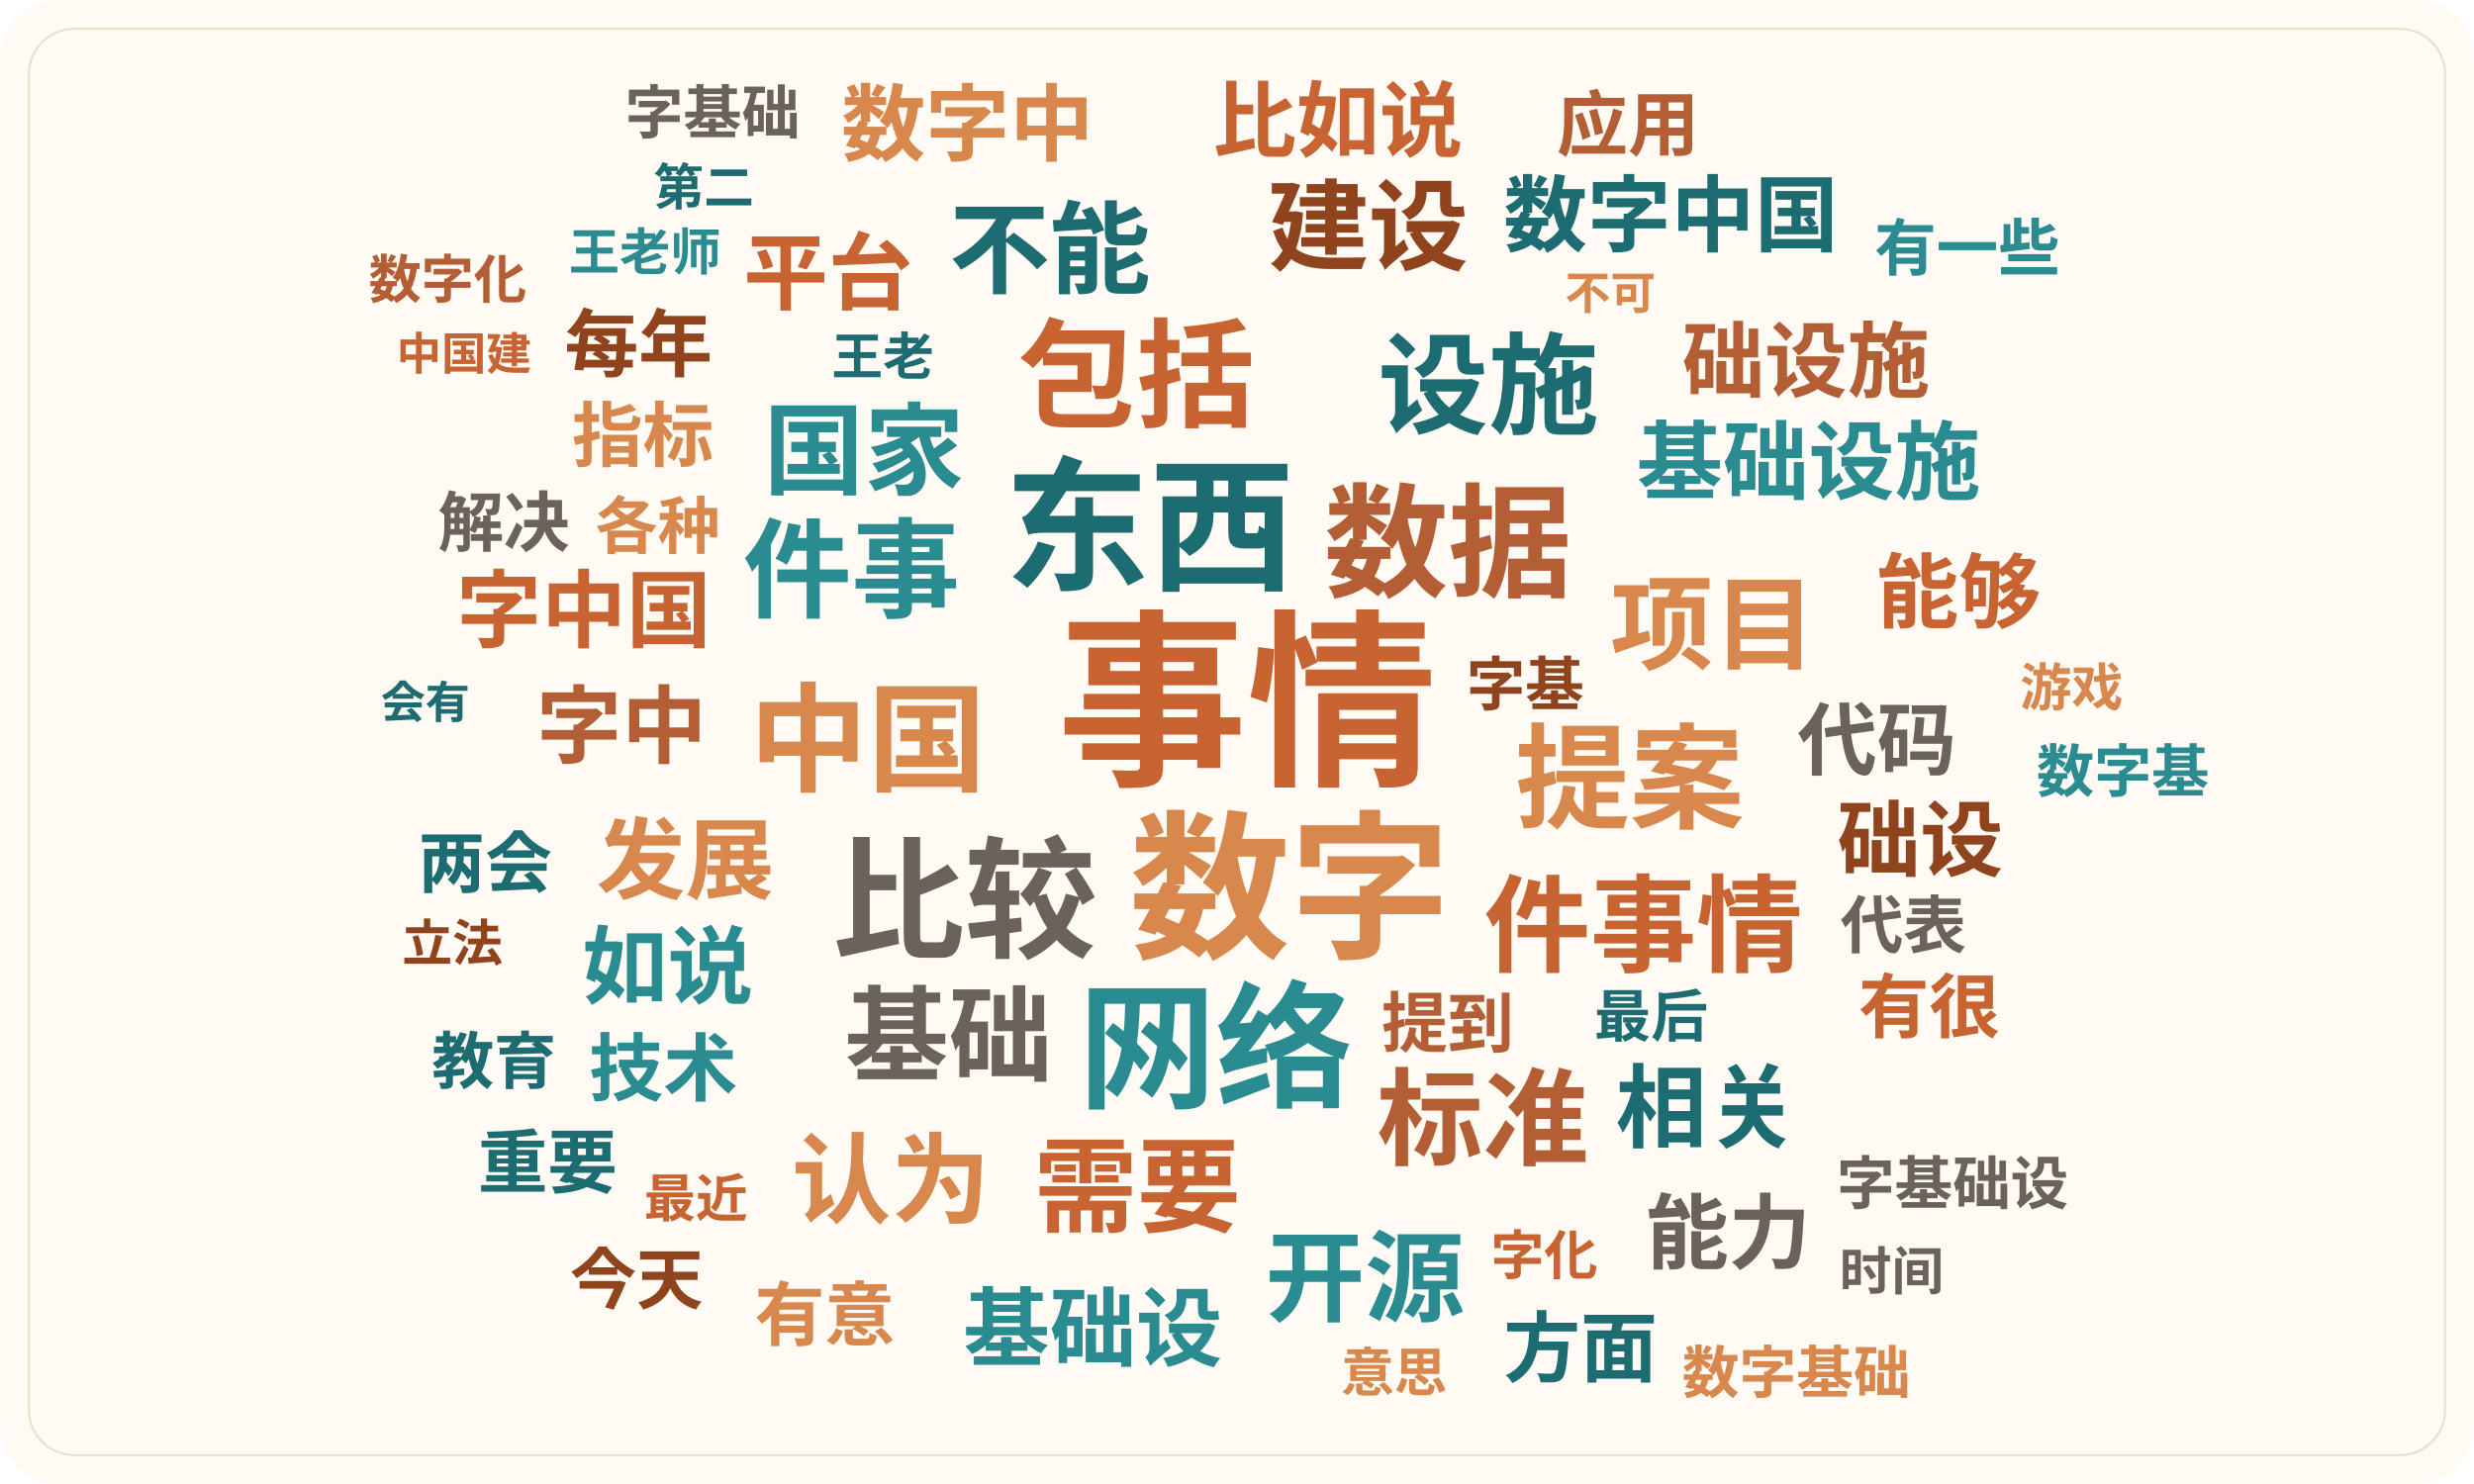
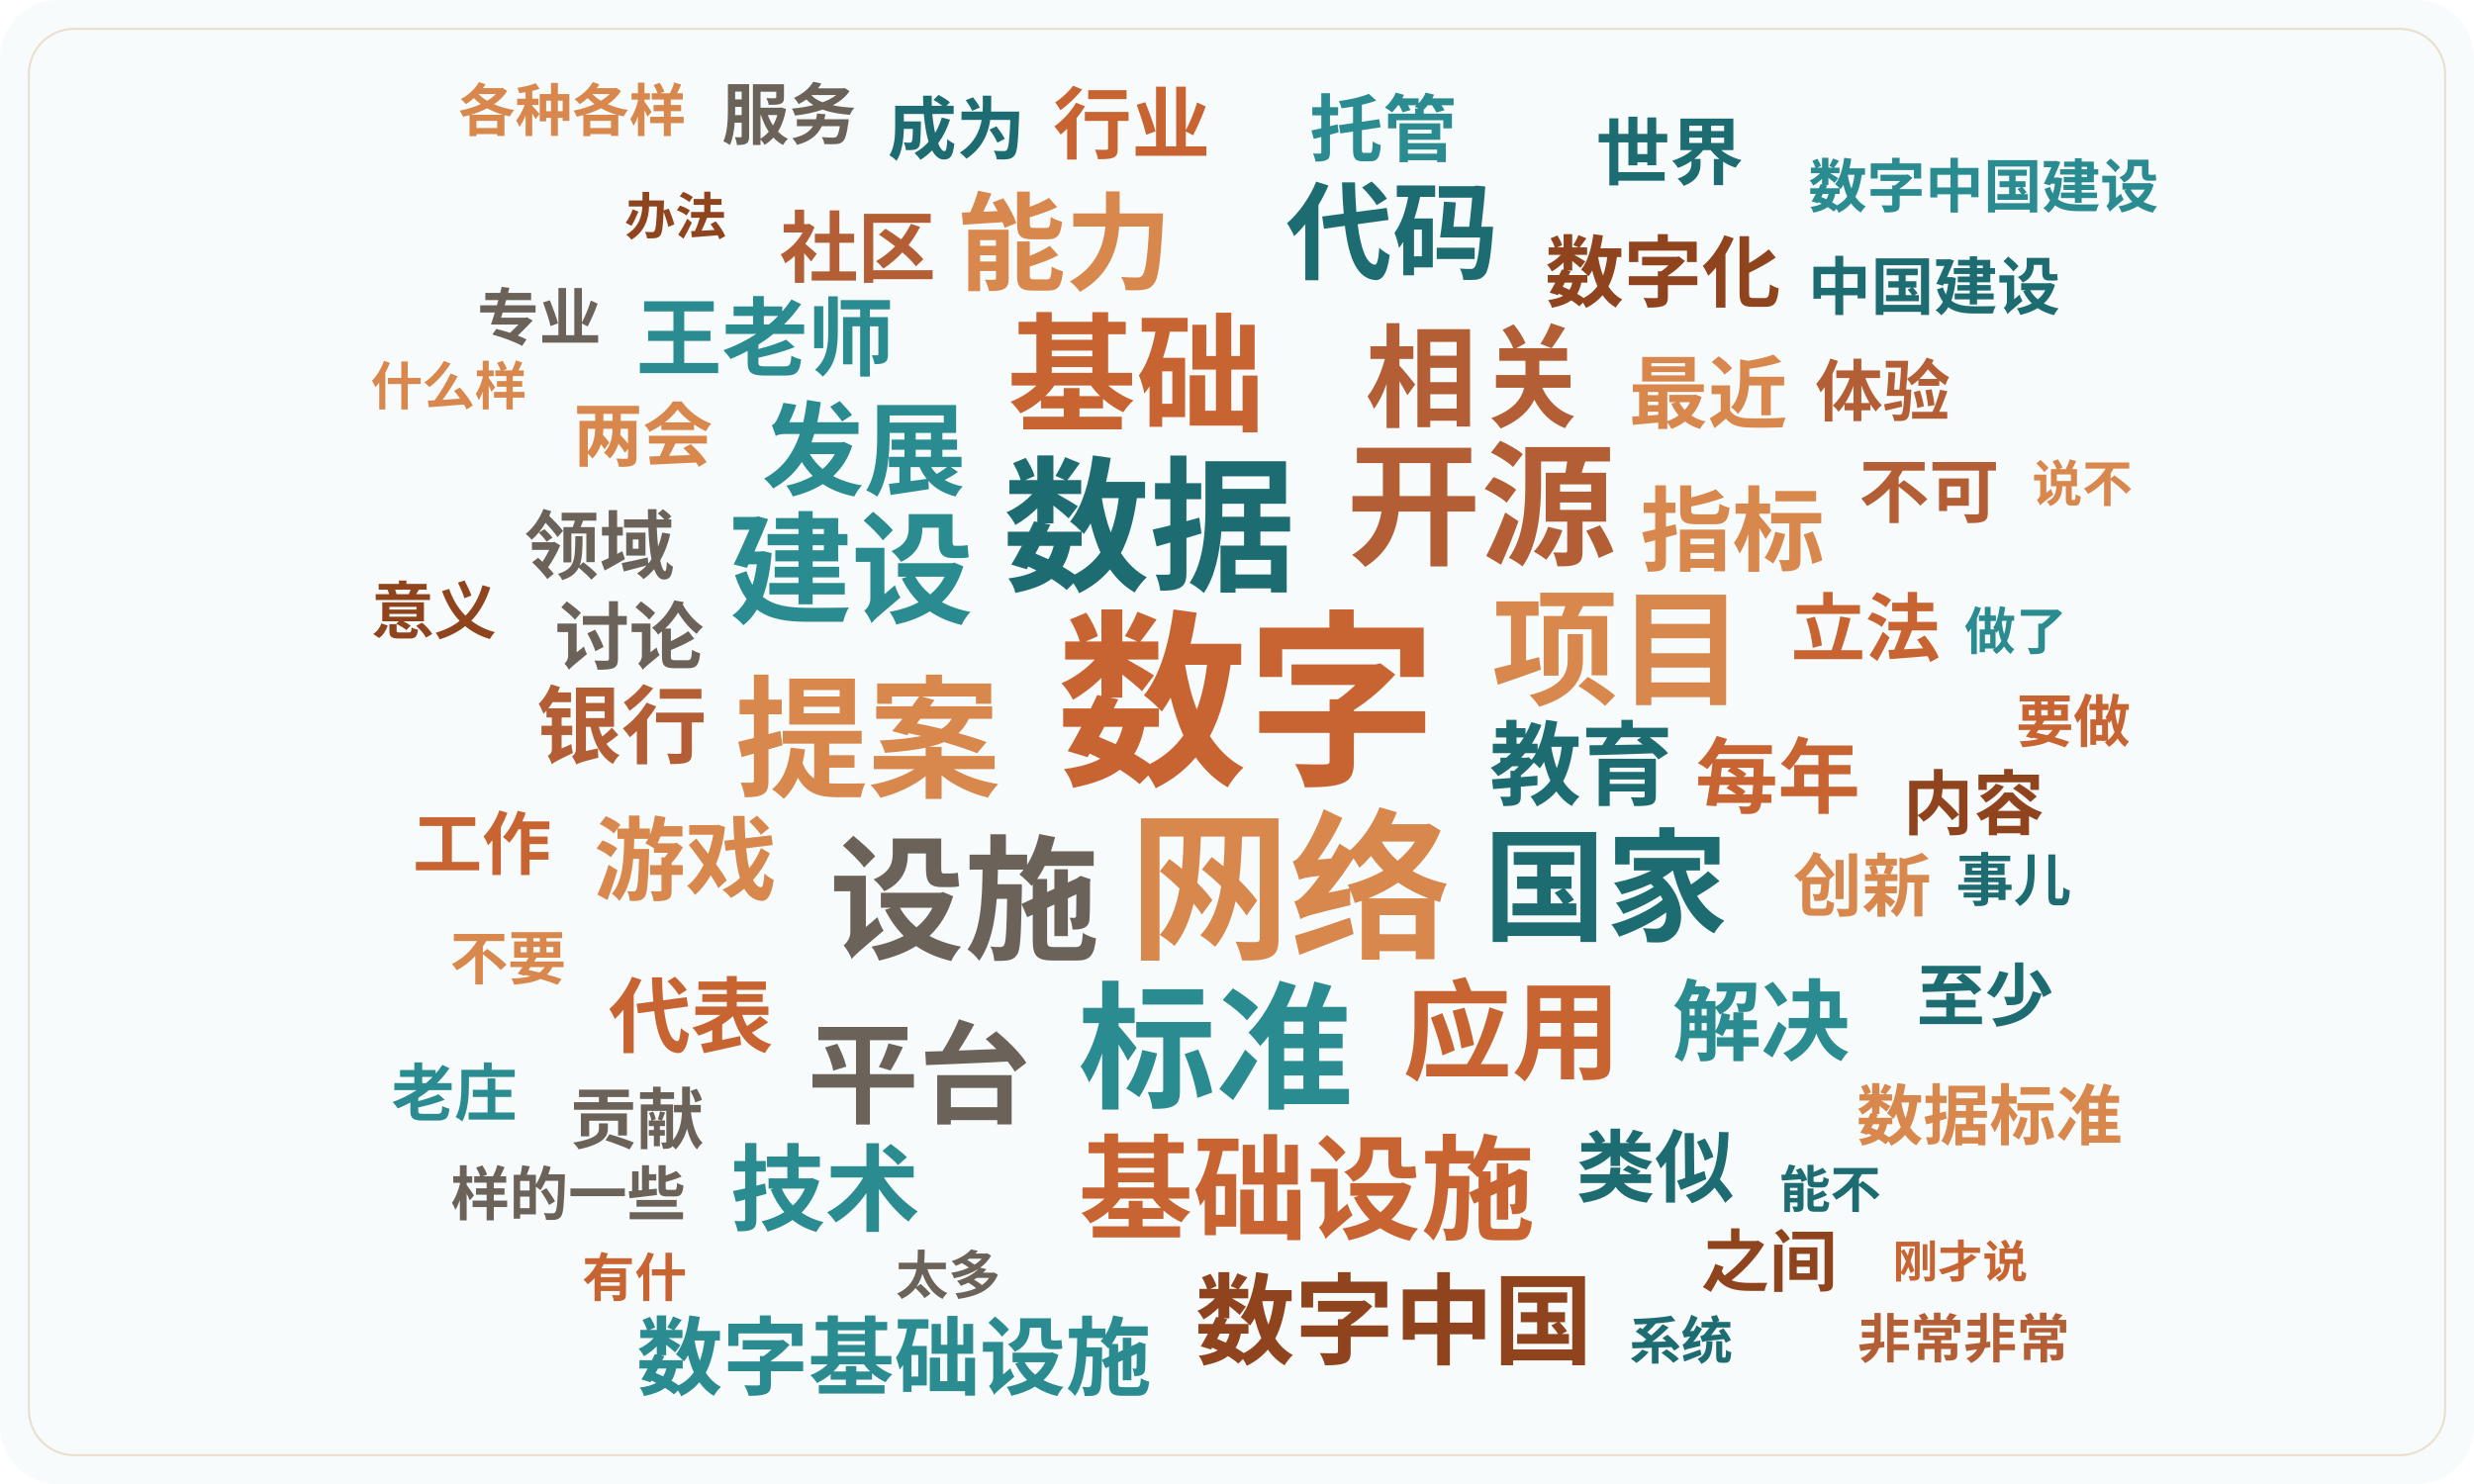
<svg xmlns="http://www.w3.org/2000/svg" viewBox="0 0 1200 720" width="1200" height="720" role="img" aria-labelledby="title desc">
-   <rect width="100%" height="100%" rx="28" fill="#fffaf4" />
+   <rect width="100%" height="100%" rx="28" fill="#f7fbfb" />
  <rect x="14" y="14" width="1172" height="692" rx="22" fill="none" stroke="#eadfce" />
-   <text x="206.3" y="340.9" font-size="21.6" fill="#1d6c72" text-anchor="middle" dominant-baseline="middle" font-family="IBM Plex Sans, PingFang SC, Hiragino Sans GB, Microsoft YaHei, sans-serif" font-weight="700">会有</text>
-   <text x="225.0" y="171.8" font-size="21.8" fill="#c86432" text-anchor="middle" dominant-baseline="middle" font-family="IBM Plex Sans, PingFang SC, Hiragino Sans GB, Microsoft YaHei, sans-serif" font-weight="700">中国建</text>
-   <text x="781.1" y="142.3" font-size="22.0" fill="#d8874d" text-anchor="middle" dominant-baseline="middle" font-family="IBM Plex Sans, PingFang SC, Hiragino Sans GB, Microsoft YaHei, sans-serif" font-weight="700">不可</text>
-   <text x="341.4" y="91.0" font-size="24.3" fill="#1d6c72" text-anchor="middle" dominant-baseline="middle" font-family="IBM Plex Sans, PingFang SC, Hiragino Sans GB, Microsoft YaHei, sans-serif" font-weight="700">第二</text>
-   <text x="219.4" y="457.8" font-size="24.4" fill="#8f441e" text-anchor="middle" dominant-baseline="middle" font-family="IBM Plex Sans, PingFang SC, Hiragino Sans GB, Microsoft YaHei, sans-serif" font-weight="700">立法</text>
-   <text x="312.8" y="122.5" font-size="24.6" fill="#2a8b91" text-anchor="middle" dominant-baseline="middle" font-family="IBM Plex Sans, PingFang SC, Hiragino Sans GB, Microsoft YaHei, sans-serif" font-weight="700">王老师</text>
-   <text x="428.2" y="173.2" font-size="24.8" fill="#1d6c72" text-anchor="middle" dominant-baseline="middle" font-family="IBM Plex Sans, PingFang SC, Hiragino Sans GB, Microsoft YaHei, sans-serif" font-weight="700">王老</text>
-   <text x="1004.8" y="333.7" font-size="25.0" fill="#d8874d" text-anchor="middle" dominant-baseline="middle" font-family="IBM Plex Sans, PingFang SC, Hiragino Sans GB, Microsoft YaHei, sans-serif" font-weight="700">游戏</text>
-   <text x="337.5" y="581.6" font-size="25.2" fill="#c86432" text-anchor="middle" dominant-baseline="middle" font-family="IBM Plex Sans, PingFang SC, Hiragino Sans GB, Microsoft YaHei, sans-serif" font-weight="700">最近</text>
-   <text x="917.5" y="617.0" font-size="25.3" fill="#6b6259" text-anchor="middle" dominant-baseline="middle" font-family="IBM Plex Sans, PingFang SC, Hiragino Sans GB, Microsoft YaHei, sans-serif" font-weight="700">时间</text>
-   <text x="217.1" y="135.8" font-size="25.5" fill="#b35e34" text-anchor="middle" dominant-baseline="middle" font-family="IBM Plex Sans, PingFang SC, Hiragino Sans GB, Microsoft YaHei, sans-serif" font-weight="700">数字化</text>
-   <text x="676.2" y="666.1" font-size="25.7" fill="#d8874d" text-anchor="middle" dominant-baseline="middle" font-family="IBM Plex Sans, PingFang SC, Hiragino Sans GB, Microsoft YaHei, sans-serif" font-weight="700">意思</text>
-   <text x="749.0" y="609.3" font-size="25.9" fill="#c86432" text-anchor="middle" dominant-baseline="middle" font-family="IBM Plex Sans, PingFang SC, Hiragino Sans GB, Microsoft YaHei, sans-serif" font-weight="700">字化</text>
-   <text x="800.8" y="493.3" font-size="27.6" fill="#1d6c72" text-anchor="middle" dominant-baseline="middle" font-family="IBM Plex Sans, PingFang SC, Hiragino Sans GB, Microsoft YaHei, sans-serif" font-weight="700">最后</text>
-   <text x="871.3" y="666.2" font-size="27.7" fill="#d8874d" text-anchor="middle" dominant-baseline="middle" font-family="IBM Plex Sans, PingFang SC, Hiragino Sans GB, Microsoft YaHei, sans-serif" font-weight="700">数字基础</text>
-   <text x="1029.7" y="374.5" font-size="27.9" fill="#2a8b91" text-anchor="middle" dominant-baseline="middle" font-family="IBM Plex Sans, PingFang SC, Hiragino Sans GB, Microsoft YaHei, sans-serif" font-weight="700">数字基</text>
-   <text x="947.1" y="574.4" font-size="28.1" fill="#6b6259" text-anchor="middle" dominant-baseline="middle" font-family="IBM Plex Sans, PingFang SC, Hiragino Sans GB, Microsoft YaHei, sans-serif" font-weight="700">字基础设</text>
-   <text x="345.6" y="54.9" font-size="28.3" fill="#6b6259" text-anchor="middle" dominant-baseline="middle" font-family="IBM Plex Sans, PingFang SC, Hiragino Sans GB, Microsoft YaHei, sans-serif" font-weight="700">字基础</text>
-   <text x="739.8" y="332.3" font-size="28.5" fill="#8f441e" text-anchor="middle" dominant-baseline="middle" font-family="IBM Plex Sans, PingFang SC, Hiragino Sans GB, Microsoft YaHei, sans-serif" font-weight="700">字基</text>
-   <text x="954.2" y="120.6" font-size="30.0" fill="#2a8b91" text-anchor="middle" dominant-baseline="middle" font-family="IBM Plex Sans, PingFang SC, Hiragino Sans GB, Microsoft YaHei, sans-serif" font-weight="700">有一些</text>
-   <text x="239.6" y="515.1" font-size="30.2" fill="#1d6c72" text-anchor="middle" dominant-baseline="middle" font-family="IBM Plex Sans, PingFang SC, Hiragino Sans GB, Microsoft YaHei, sans-serif" font-weight="700">教育</text>
-   <text x="319.0" y="255.5" font-size="30.3" fill="#d8874d" text-anchor="middle" dominant-baseline="middle" font-family="IBM Plex Sans, PingFang SC, Hiragino Sans GB, Microsoft YaHei, sans-serif" font-weight="700">各种</text>
-   <text x="923.2" y="449.2" font-size="30.5" fill="#6b6259" text-anchor="middle" dominant-baseline="middle" font-family="IBM Plex Sans, PingFang SC, Hiragino Sans GB, Microsoft YaHei, sans-serif" font-weight="700">代表</text>
-   <text x="244.3" y="253.8" font-size="31.9" fill="#6b6259" text-anchor="middle" dominant-baseline="middle" font-family="IBM Plex Sans, PingFang SC, Hiragino Sans GB, Microsoft YaHei, sans-serif" font-weight="700">解决</text>
-   <text x="702.2" y="496.7" font-size="32.1" fill="#b35e34" text-anchor="middle" dominant-baseline="middle" font-family="IBM Plex Sans, PingFang SC, Hiragino Sans GB, Microsoft YaHei, sans-serif" font-weight="700">提到</text>
-   <text x="308.7" y="621.1" font-size="32.3" fill="#8f441e" text-anchor="middle" dominant-baseline="middle" font-family="IBM Plex Sans, PingFang SC, Hiragino Sans GB, Microsoft YaHei, sans-serif" font-weight="700">今天</text>
-   <text x="235.3" y="419.0" font-size="32.5" fill="#1d6c72" text-anchor="middle" dominant-baseline="middle" font-family="IBM Plex Sans, PingFang SC, Hiragino Sans GB, Microsoft YaHei, sans-serif" font-weight="700">两会</text>
-   <text x="265.6" y="564.3" font-size="33.8" fill="#1d6c72" text-anchor="middle" dominant-baseline="middle" font-family="IBM Plex Sans, PingFang SC, Hiragino Sans GB, Microsoft YaHei, sans-serif" font-weight="700">重要</text>
-   <text x="400.0" y="638.2" font-size="34.0" fill="#d8874d" text-anchor="middle" dominant-baseline="middle" font-family="IBM Plex Sans, PingFang SC, Hiragino Sans GB, Microsoft YaHei, sans-serif" font-weight="700">有意</text>
-   <text x="935.7" y="488.8" font-size="34.2" fill="#c86432" text-anchor="middle" dominant-baseline="middle" font-family="IBM Plex Sans, PingFang SC, Hiragino Sans GB, Microsoft YaHei, sans-serif" font-weight="700">有很</text>
-   <text x="311.8" y="211.6" font-size="34.4" fill="#d8874d" text-anchor="middle" dominant-baseline="middle" font-family="IBM Plex Sans, PingFang SC, Hiragino Sans GB, Microsoft YaHei, sans-serif" font-weight="700">指标</text>
-   <text x="789.6" y="60.7" font-size="34.6" fill="#b35e34" text-anchor="middle" dominant-baseline="middle" font-family="IBM Plex Sans, PingFang SC, Hiragino Sans GB, Microsoft YaHei, sans-serif" font-weight="700">应用</text>
-   <text x="309.7" y="167.3" font-size="35.9" fill="#8f441e" text-anchor="middle" dominant-baseline="middle" font-family="IBM Plex Sans, PingFang SC, Hiragino Sans GB, Microsoft YaHei, sans-serif" font-weight="700">每年</text>
-   <text x="321.7" y="518.7" font-size="36.0" fill="#2a8b91" text-anchor="middle" dominant-baseline="middle" font-family="IBM Plex Sans, PingFang SC, Hiragino Sans GB, Microsoft YaHei, sans-serif" font-weight="700">技术</text>
-   <text x="766.6" y="654.4" font-size="37.3" fill="#1d6c72" text-anchor="middle" dominant-baseline="middle" font-family="IBM Plex Sans, PingFang SC, Hiragino Sans GB, Microsoft YaHei, sans-serif" font-weight="700">方面</text>
-   <text x="910.4" y="359.5" font-size="38.5" fill="#6b6259" text-anchor="middle" dominant-baseline="middle" font-family="IBM Plex Sans, PingFang SC, Hiragino Sans GB, Microsoft YaHei, sans-serif" font-weight="700">代码</text>
-   <text x="950.0" y="287.6" font-size="39.7" fill="#c86432" text-anchor="middle" dominant-baseline="middle" font-family="IBM Plex Sans, PingFang SC, Hiragino Sans GB, Microsoft YaHei, sans-serif" font-weight="700">能够</text>
-   <text x="838.4" y="598.5" font-size="39.9" fill="#6b6259" text-anchor="middle" dominant-baseline="middle" font-family="IBM Plex Sans, PingFang SC, Hiragino Sans GB, Microsoft YaHei, sans-serif" font-weight="700">能力</text>
-   <text x="876.0" y="175.5" font-size="40.1" fill="#b35e34" text-anchor="middle" dominant-baseline="middle" font-family="IBM Plex Sans, PingFang SC, Hiragino Sans GB, Microsoft YaHei, sans-serif" font-weight="700">础设施</text>
-   <text x="931.4" y="407.9" font-size="40.3" fill="#8f441e" text-anchor="middle" dominant-baseline="middle" font-family="IBM Plex Sans, PingFang SC, Hiragino Sans GB, Microsoft YaHei, sans-serif" font-weight="700">础设</text>
-   <text x="648.9" y="58.9" font-size="40.4" fill="#c86432" text-anchor="middle" dominant-baseline="middle" font-family="IBM Plex Sans, PingFang SC, Hiragino Sans GB, Microsoft YaHei, sans-serif" font-weight="700">比如说</text>
-   <text x="810.5" y="104.7" font-size="40.6" fill="#1d6c72" text-anchor="middle" dominant-baseline="middle" font-family="IBM Plex Sans, PingFang SC, Hiragino Sans GB, Microsoft YaHei, sans-serif" font-weight="700">数字中国</text>
-   <text x="469.3" y="60.6" font-size="40.8" fill="#d8874d" text-anchor="middle" dominant-baseline="middle" font-family="IBM Plex Sans, PingFang SC, Hiragino Sans GB, Microsoft YaHei, sans-serif" font-weight="700">数字中</text>
-   <text x="401.6" y="132.7" font-size="41.0" fill="#c86432" text-anchor="middle" dominant-baseline="middle" font-family="IBM Plex Sans, PingFang SC, Hiragino Sans GB, Microsoft YaHei, sans-serif" font-weight="700">平台</text>
-   <text x="283.2" y="296.5" font-size="41.2" fill="#c86432" text-anchor="middle" dominant-baseline="middle" font-family="IBM Plex Sans, PingFang SC, Hiragino Sans GB, Microsoft YaHei, sans-serif" font-weight="700">字中国</text>
-   <text x="301.5" y="352.6" font-size="41.3" fill="#b35e34" text-anchor="middle" dominant-baseline="middle" font-family="IBM Plex Sans, PingFang SC, Hiragino Sans GB, Microsoft YaHei, sans-serif" font-weight="700">字中</text>
-   <text x="323.8" y="469.3" font-size="41.5" fill="#2a8b91" text-anchor="middle" dominant-baseline="middle" font-family="IBM Plex Sans, PingFang SC, Hiragino Sans GB, Microsoft YaHei, sans-serif" font-weight="700">如说</text>
-   <text x="877.3" y="224.4" font-size="41.7" fill="#2a8b91" text-anchor="middle" dominant-baseline="middle" font-family="IBM Plex Sans, PingFang SC, Hiragino Sans GB, Microsoft YaHei, sans-serif" font-weight="700">基础设施</text>
-   <text x="530.1" y="644.9" font-size="41.9" fill="#2a8b91" text-anchor="middle" dominant-baseline="middle" font-family="IBM Plex Sans, PingFang SC, Hiragino Sans GB, Microsoft YaHei, sans-serif" font-weight="700">基础设</text>
-   <text x="332.4" y="417.7" font-size="43.1" fill="#d8874d" text-anchor="middle" dominant-baseline="middle" font-family="IBM Plex Sans, PingFang SC, Hiragino Sans GB, Microsoft YaHei, sans-serif" font-weight="700">发展</text>
-   <text x="827.9" y="537.8" font-size="44.2" fill="#1d6c72" text-anchor="middle" dominant-baseline="middle" font-family="IBM Plex Sans, PingFang SC, Hiragino Sans GB, Microsoft YaHei, sans-serif" font-weight="700">相关</text>
-   <text x="432.2" y="573.0" font-size="48.1" fill="#d8874d" text-anchor="middle" dominant-baseline="middle" font-family="IBM Plex Sans, PingFang SC, Hiragino Sans GB, Microsoft YaHei, sans-serif" font-weight="700">认为</text>
-   <text x="662.0" y="620.4" font-size="48.3" fill="#2a8b91" text-anchor="middle" dominant-baseline="middle" font-family="IBM Plex Sans, PingFang SC, Hiragino Sans GB, Microsoft YaHei, sans-serif" font-weight="700">开源</text>
-   <text x="663.8" y="110.4" font-size="48.5" fill="#8f441e" text-anchor="middle" dominant-baseline="middle" font-family="IBM Plex Sans, PingFang SC, Hiragino Sans GB, Microsoft YaHei, sans-serif" font-weight="700">建设</text>
-   <text x="419.1" y="219.1" font-size="48.7" fill="#2a8b91" text-anchor="middle" dominant-baseline="middle" font-family="IBM Plex Sans, PingFang SC, Hiragino Sans GB, Microsoft YaHei, sans-serif" font-weight="700">国家</text>
-   <text x="509.2" y="121.4" font-size="48.8" fill="#1d6c72" text-anchor="middle" dominant-baseline="middle" font-family="IBM Plex Sans, PingFang SC, Hiragino Sans GB, Microsoft YaHei, sans-serif" font-weight="700">不能</text>
-   <text x="831.0" y="303.5" font-size="49.9" fill="#d8874d" text-anchor="middle" dominant-baseline="middle" font-family="IBM Plex Sans, PingFang SC, Hiragino Sans GB, Microsoft YaHei, sans-serif" font-weight="700">项目</text>
-   <text x="551.6" y="576.3" font-size="50.1" fill="#c86432" text-anchor="middle" dominant-baseline="middle" font-family="IBM Plex Sans, PingFang SC, Hiragino Sans GB, Microsoft YaHei, sans-serif" font-weight="700">需要</text>
-   <text x="460.1" y="502.9" font-size="50.3" fill="#6b6259" text-anchor="middle" dominant-baseline="middle" font-family="IBM Plex Sans, PingFang SC, Hiragino Sans GB, Microsoft YaHei, sans-serif" font-weight="700">基础</text>
-   <text x="719.3" y="543.3" font-size="51.3" fill="#b35e34" text-anchor="middle" dominant-baseline="middle" font-family="IBM Plex Sans, PingFang SC, Hiragino Sans GB, Microsoft YaHei, sans-serif" font-weight="700">标准</text>
-   <text x="797.1" y="449.5" font-size="51.5" fill="#c86432" text-anchor="middle" dominant-baseline="middle" font-family="IBM Plex Sans, PingFang SC, Hiragino Sans GB, Microsoft YaHei, sans-serif" font-weight="700">件事情</text>
-   <text x="413.0" y="277.1" font-size="52.6" fill="#2a8b91" text-anchor="middle" dominant-baseline="middle" font-family="IBM Plex Sans, PingFang SC, Hiragino Sans GB, Microsoft YaHei, sans-serif" font-weight="700">件事</text>
-   <text x="722.0" y="187.5" font-size="53.6" fill="#1d6c72" text-anchor="middle" dominant-baseline="middle" font-family="IBM Plex Sans, PingFang SC, Hiragino Sans GB, Microsoft YaHei, sans-serif" font-weight="700">设施</text>
-   <text x="790.5" y="378.2" font-size="55.5" fill="#d8874d" text-anchor="middle" dominant-baseline="middle" font-family="IBM Plex Sans, PingFang SC, Hiragino Sans GB, Microsoft YaHei, sans-serif" font-weight="700">提案</text>
-   <text x="551.1" y="182.6" font-size="57.3" fill="#c86432" text-anchor="middle" dominant-baseline="middle" font-family="IBM Plex Sans, PingFang SC, Hiragino Sans GB, Microsoft YaHei, sans-serif" font-weight="700">包括</text>
-   <text x="420.9" y="359.4" font-size="57.5" fill="#d8874d" text-anchor="middle" dominant-baseline="middle" font-family="IBM Plex Sans, PingFang SC, Hiragino Sans GB, Microsoft YaHei, sans-serif" font-weight="700">中国</text>
-   <text x="702.4" y="264.0" font-size="60.1" fill="#b35e34" text-anchor="middle" dominant-baseline="middle" font-family="IBM Plex Sans, PingFang SC, Hiragino Sans GB, Microsoft YaHei, sans-serif" font-weight="700">数据</text>
-   <text x="467.8" y="437.4" font-size="64.2" fill="#6b6259" text-anchor="middle" dominant-baseline="middle" font-family="IBM Plex Sans, PingFang SC, Hiragino Sans GB, Microsoft YaHei, sans-serif" font-weight="700">比较</text>
-   <text x="589.7" y="509.1" font-size="66.7" fill="#2a8b91" text-anchor="middle" dominant-baseline="middle" font-family="IBM Plex Sans, PingFang SC, Hiragino Sans GB, Microsoft YaHei, sans-serif" font-weight="700">网络</text>
-   <text x="557.6" y="256.4" font-size="70.5" fill="#1d6c72" text-anchor="middle" dominant-baseline="middle" font-family="IBM Plex Sans, PingFang SC, Hiragino Sans GB, Microsoft YaHei, sans-serif" font-weight="700">东西</text>
-   <text x="625.7" y="431.8" font-size="77.8" fill="#d8874d" text-anchor="middle" dominant-baseline="middle" font-family="IBM Plex Sans, PingFang SC, Hiragino Sans GB, Microsoft YaHei, sans-serif" font-weight="700">数字</text>
-   <text x="604.9" y="341.7" font-size="92.0" fill="#c86432" text-anchor="middle" dominant-baseline="middle" font-family="IBM Plex Sans, PingFang SC, Hiragino Sans GB, Microsoft YaHei, sans-serif" font-weight="700">事情</text>
+   <text x="950.8" y="612.3" font-size="21.8" fill="#c86432" text-anchor="middle" dominant-baseline="middle" font-family="IBM Plex Sans, PingFang SC, Hiragino Sans GB, Microsoft YaHei, sans-serif" font-weight="700">刚才说</text>
+   <text x="1010.0" y="234.9" font-size="24.3" fill="#d8874d" text-anchor="middle" dominant-baseline="middle" font-family="IBM Plex Sans, PingFang SC, Hiragino Sans GB, Microsoft YaHei, sans-serif" font-weight="700">说不</text>
+   <text x="887.8" y="577.3" font-size="24.5" fill="#1d6c72" text-anchor="middle" dominant-baseline="middle" font-family="IBM Plex Sans, PingFang SC, Hiragino Sans GB, Microsoft YaHei, sans-serif" font-weight="700">能不</text>
+   <text x="327.6" y="105.3" font-size="24.6" fill="#8f441e" text-anchor="middle" dominant-baseline="middle" font-family="IBM Plex Sans, PingFang SC, Hiragino Sans GB, Microsoft YaHei, sans-serif" font-weight="700">办法</text>
+   <text x="977.7" y="306.5" font-size="24.8" fill="#2a8b91" text-anchor="middle" dominant-baseline="middle" font-family="IBM Plex Sans, PingFang SC, Hiragino Sans GB, Microsoft YaHei, sans-serif" font-weight="700">做了</text>
+   <text x="815.4" y="650.6" font-size="25.0" fill="#1d6c72" text-anchor="middle" dominant-baseline="middle" font-family="IBM Plex Sans, PingFang SC, Hiragino Sans GB, Microsoft YaHei, sans-serif" font-weight="700">系统</text>
+   <text x="217.6" y="187.6" font-size="25.2" fill="#d8874d" text-anchor="middle" dominant-baseline="middle" font-family="IBM Plex Sans, PingFang SC, Hiragino Sans GB, Microsoft YaHei, sans-serif" font-weight="700">什么样</text>
+   <text x="307.8" y="620.1" font-size="25.4" fill="#c86432" text-anchor="middle" dominant-baseline="middle" font-family="IBM Plex Sans, PingFang SC, Hiragino Sans GB, Microsoft YaHei, sans-serif" font-weight="700">有什</text>
+   <text x="460.0" y="619.0" font-size="25.5" fill="#6b6259" text-anchor="middle" dominant-baseline="middle" font-family="IBM Plex Sans, PingFang SC, Hiragino Sans GB, Microsoft YaHei, sans-serif" font-weight="700">太多</text>
+   <text x="952.5" y="649.7" font-size="25.7" fill="#b35e34" text-anchor="middle" dominant-baseline="middle" font-family="IBM Plex Sans, PingFang SC, Hiragino Sans GB, Microsoft YaHei, sans-serif" font-weight="700">非常非常</text>
+   <text x="277.5" y="53.9" font-size="27.6" fill="#d8874d" text-anchor="middle" dominant-baseline="middle" font-family="IBM Plex Sans, PingFang SC, Hiragino Sans GB, Microsoft YaHei, sans-serif" font-weight="700">各种各样</text>
+   <text x="1005.7" y="350.3" font-size="27.7" fill="#c86432" text-anchor="middle" dominant-baseline="middle" font-family="IBM Plex Sans, PingFang SC, Hiragino Sans GB, Microsoft YaHei, sans-serif" font-weight="700">要做</text>
+   <text x="976.7" y="427.3" font-size="27.9" fill="#1d6c72" text-anchor="middle" dominant-baseline="middle" font-family="IBM Plex Sans, PingFang SC, Hiragino Sans GB, Microsoft YaHei, sans-serif" font-weight="700">事儿</text>
+   <text x="246.4" y="465.3" font-size="28.1" fill="#d8874d" text-anchor="middle" dominant-baseline="middle" font-family="IBM Plex Sans, PingFang SC, Hiragino Sans GB, Microsoft YaHei, sans-serif" font-weight="700">不要</text>
+   <text x="962.1" y="90.7" font-size="28.3" fill="#2a8b91" text-anchor="middle" dominant-baseline="middle" font-family="IBM Plex Sans, PingFang SC, Hiragino Sans GB, Microsoft YaHei, sans-serif" font-weight="700">数字中国建设</text>
+   <text x="275.6" y="579.6" font-size="28.5" fill="#6b6259" text-anchor="middle" dominant-baseline="middle" font-family="IBM Plex Sans, PingFang SC, Hiragino Sans GB, Microsoft YaHei, sans-serif" font-weight="700">样的一些</text>
+   <text x="261.5" y="154.4" font-size="30.1" fill="#6b6259" text-anchor="middle" dominant-baseline="middle" font-family="IBM Plex Sans, PingFang SC, Hiragino Sans GB, Microsoft YaHei, sans-serif" font-weight="700">专业</text>
+   <text x="210.5" y="296.8" font-size="30.3" fill="#8f441e" text-anchor="middle" dominant-baseline="middle" font-family="IBM Plex Sans, PingFang SC, Hiragino Sans GB, Microsoft YaHei, sans-serif" font-weight="700">意义</text>
+   <text x="220.4" y="530.7" font-size="30.5" fill="#2a8b91" text-anchor="middle" dominant-baseline="middle" font-family="IBM Plex Sans, PingFang SC, Hiragino Sans GB, Microsoft YaHei, sans-serif" font-weight="700">老庄</text>
+   <text x="938.1" y="139.4" font-size="30.6" fill="#1d6c72" text-anchor="middle" dominant-baseline="middle" font-family="IBM Plex Sans, PingFang SC, Hiragino Sans GB, Microsoft YaHei, sans-serif" font-weight="700">中国建设</text>
+   <text x="965.0" y="541.6" font-size="32.2" fill="#d8874d" text-anchor="middle" dominant-baseline="middle" font-family="IBM Plex Sans, PingFang SC, Hiragino Sans GB, Microsoft YaHei, sans-serif" font-weight="700">数据标准</text>
+   <text x="308.9" y="543.4" font-size="32.4" fill="#6b6259" text-anchor="middle" dominant-baseline="middle" font-family="IBM Plex Sans, PingFang SC, Hiragino Sans GB, Microsoft YaHei, sans-serif" font-weight="700">贡献</text>
+   <text x="382.7" y="56.0" font-size="32.6" fill="#6b6259" text-anchor="middle" dominant-baseline="middle" font-family="IBM Plex Sans, PingFang SC, Hiragino Sans GB, Microsoft YaHei, sans-serif" font-weight="700">服务</text>
+   <text x="913.2" y="190.2" font-size="32.7" fill="#b35e34" text-anchor="middle" dominant-baseline="middle" font-family="IBM Plex Sans, PingFang SC, Hiragino Sans GB, Microsoft YaHei, sans-serif" font-weight="700">体验</text>
+   <text x="858.2" y="612.4" font-size="32.9" fill="#8f441e" text-anchor="middle" dominant-baseline="middle" font-family="IBM Plex Sans, PingFang SC, Hiragino Sans GB, Microsoft YaHei, sans-serif" font-weight="700">之间</text>
+   <text x="962.8" y="483.5" font-size="33.1" fill="#1d6c72" text-anchor="middle" dominant-baseline="middle" font-family="IBM Plex Sans, PingFang SC, Hiragino Sans GB, Microsoft YaHei, sans-serif" font-weight="700">至少</text>
+   <text x="463.9" y="63.0" font-size="33.3" fill="#1d6c72" text-anchor="middle" dominant-baseline="middle" font-family="IBM Plex Sans, PingFang SC, Hiragino Sans GB, Microsoft YaHei, sans-serif" font-weight="700">成为</text>
+   <text x="903.2" y="430.1" font-size="33.5" fill="#d8874d" text-anchor="middle" dominant-baseline="middle" font-family="IBM Plex Sans, PingFang SC, Hiragino Sans GB, Microsoft YaHei, sans-serif" font-weight="700">创新</text>
+   <text x="233.8" y="409.8" font-size="33.6" fill="#c86432" text-anchor="middle" dominant-baseline="middle" font-family="IBM Plex Sans, PingFang SC, Hiragino Sans GB, Microsoft YaHei, sans-serif" font-weight="700">工作</text>
+   <text x="311.8" y="211.6" font-size="33.8" fill="#d8874d" text-anchor="middle" dominant-baseline="middle" font-family="IBM Plex Sans, PingFang SC, Hiragino Sans GB, Microsoft YaHei, sans-serif" font-weight="700">两会</text>
+   <text x="935.7" y="238.9" font-size="34.0" fill="#b35e34" text-anchor="middle" dominant-baseline="middle" font-family="IBM Plex Sans, PingFang SC, Hiragino Sans GB, Microsoft YaHei, sans-serif" font-weight="700">不可</text>
+   <text x="957.2" y="390.2" font-size="34.2" fill="#8f441e" text-anchor="middle" dominant-baseline="middle" font-family="IBM Plex Sans, PingFang SC, Hiragino Sans GB, Microsoft YaHei, sans-serif" font-weight="700">内容</text>
+   <text x="670.8" y="63.0" font-size="35.6" fill="#2a8b91" text-anchor="middle" dominant-baseline="middle" font-family="IBM Plex Sans, PingFang SC, Hiragino Sans GB, Microsoft YaHei, sans-serif" font-weight="700">托管</text>
+   <text x="809.9" y="74.2" font-size="35.8" fill="#1d6c72" text-anchor="middle" dominant-baseline="middle" font-family="IBM Plex Sans, PingFang SC, Hiragino Sans GB, Microsoft YaHei, sans-serif" font-weight="700">世界</text>
+   <text x="305.2" y="309.4" font-size="36.0" fill="#6b6259" text-anchor="middle" dominant-baseline="middle" font-family="IBM Plex Sans, PingFang SC, Hiragino Sans GB, Microsoft YaHei, sans-serif" font-weight="700">讨论</text>
+   <text x="904.8" y="305.3" font-size="36.2" fill="#c86432" text-anchor="middle" dominant-baseline="middle" font-family="IBM Plex Sans, PingFang SC, Hiragino Sans GB, Microsoft YaHei, sans-serif" font-weight="700">立法</text>
+   <text x="290.7" y="265.2" font-size="36.4" fill="#6b6259" text-anchor="middle" dominant-baseline="middle" font-family="IBM Plex Sans, PingFang SC, Hiragino Sans GB, Microsoft YaHei, sans-serif" font-weight="700">领域</text>
+   <text x="416.0" y="120.6" font-size="37.8" fill="#b35e34" text-anchor="middle" dominant-baseline="middle" font-family="IBM Plex Sans, PingFang SC, Hiragino Sans GB, Microsoft YaHei, sans-serif" font-weight="700">社区</text>
+   <text x="806.6" y="132.6" font-size="38.0" fill="#8f441e" text-anchor="middle" dominant-baseline="middle" font-family="IBM Plex Sans, PingFang SC, Hiragino Sans GB, Microsoft YaHei, sans-serif" font-weight="700">数字化</text>
+   <text x="548.9" y="60.6" font-size="38.1" fill="#c86432" text-anchor="middle" dominant-baseline="middle" font-family="IBM Plex Sans, PingFang SC, Hiragino Sans GB, Microsoft YaHei, sans-serif" font-weight="700">行业</text>
+   <text x="802.7" y="566.7" font-size="38.3" fill="#1d6c72" text-anchor="middle" dominant-baseline="middle" font-family="IBM Plex Sans, PingFang SC, Hiragino Sans GB, Microsoft YaHei, sans-serif" font-weight="700">类似</text>
+   <text x="828.5" y="191.2" font-size="38.5" fill="#d8874d" text-anchor="middle" dominant-baseline="middle" font-family="IBM Plex Sans, PingFang SC, Hiragino Sans GB, Microsoft YaHei, sans-serif" font-weight="700">最近</text>
+   <text x="335.1" y="493.5" font-size="39.9" fill="#c86432" text-anchor="middle" dominant-baseline="middle" font-family="IBM Plex Sans, PingFang SC, Hiragino Sans GB, Microsoft YaHei, sans-serif" font-weight="700">代表</text>
+   <text x="862.3" y="377.3" font-size="40.0" fill="#c86432" text-anchor="middle" dominant-baseline="middle" font-family="IBM Plex Sans, PingFang SC, Hiragino Sans GB, Microsoft YaHei, sans-serif" font-weight="700">每年</text>
+   <text x="301.5" y="352.6" font-size="41.4" fill="#b35e34" text-anchor="middle" dominant-baseline="middle" font-family="IBM Plex Sans, PingFang SC, Hiragino Sans GB, Microsoft YaHei, sans-serif" font-weight="700">银行</text>
+   <text x="433.7" y="659.0" font-size="41.6" fill="#2a8b91" text-anchor="middle" dominant-baseline="middle" font-family="IBM Plex Sans, PingFang SC, Hiragino Sans GB, Microsoft YaHei, sans-serif" font-weight="700">数字基础设施</text>
+   <text x="371.0" y="164.5" font-size="41.7" fill="#2a8b91" text-anchor="middle" dominant-baseline="middle" font-family="IBM Plex Sans, PingFang SC, Hiragino Sans GB, Microsoft YaHei, sans-serif" font-weight="700">王老师</text>
+   <text x="854.2" y="496.1" font-size="43.0" fill="#2a8b91" text-anchor="middle" dominant-baseline="middle" font-family="IBM Plex Sans, PingFang SC, Hiragino Sans GB, Microsoft YaHei, sans-serif" font-weight="700">解决</text>
+   <text x="332.4" y="417.7" font-size="44.3" fill="#d8874d" text-anchor="middle" dominant-baseline="middle" font-family="IBM Plex Sans, PingFang SC, Hiragino Sans GB, Microsoft YaHei, sans-serif" font-weight="700">游戏</text>
+   <text x="767.0" y="371.5" font-size="44.5" fill="#1d6c72" text-anchor="middle" dominant-baseline="middle" font-family="IBM Plex Sans, PingFang SC, Hiragino Sans GB, Microsoft YaHei, sans-serif" font-weight="700">教育</text>
+   <text x="840.3" y="257.8" font-size="44.7" fill="#d8874d" text-anchor="middle" dominant-baseline="middle" font-family="IBM Plex Sans, PingFang SC, Hiragino Sans GB, Microsoft YaHei, sans-serif" font-weight="700">指标</text>
+   <text x="400.2" y="577.5" font-size="45.9" fill="#2a8b91" text-anchor="middle" dominant-baseline="middle" font-family="IBM Plex Sans, PingFang SC, Hiragino Sans GB, Microsoft YaHei, sans-serif" font-weight="700">技术</text>
+   <text x="676.2" y="641.3" font-size="48.2" fill="#8f441e" text-anchor="middle" dominant-baseline="middle" font-family="IBM Plex Sans, PingFang SC, Hiragino Sans GB, Microsoft YaHei, sans-serif" font-weight="700">数字中国</text>
+   <text x="419.1" y="219.1" font-size="49.4" fill="#2a8b91" text-anchor="middle" dominant-baseline="middle" font-family="IBM Plex Sans, PingFang SC, Hiragino Sans GB, Microsoft YaHei, sans-serif" font-weight="700">发展</text>
+   <text x="675.3" y="113.4" font-size="51.5" fill="#1d6c72" text-anchor="middle" dominant-baseline="middle" font-family="IBM Plex Sans, PingFang SC, Hiragino Sans GB, Microsoft YaHei, sans-serif" font-weight="700">代码</text>
+   <text x="516.7" y="118.6" font-size="51.7" fill="#d8874d" text-anchor="middle" dominant-baseline="middle" font-family="IBM Plex Sans, PingFang SC, Hiragino Sans GB, Microsoft YaHei, sans-serif" font-weight="700">能力</text>
+   <text x="733.3" y="501.1" font-size="52.9" fill="#c86432" text-anchor="middle" dominant-baseline="middle" font-family="IBM Plex Sans, PingFang SC, Hiragino Sans GB, Microsoft YaHei, sans-serif" font-weight="700">应用</text>
+   <text x="445.6" y="521.9" font-size="54.0" fill="#6b6259" text-anchor="middle" dominant-baseline="middle" font-family="IBM Plex Sans, PingFang SC, Hiragino Sans GB, Microsoft YaHei, sans-serif" font-weight="700">平台</text>
+   <text x="716.5" y="183.9" font-size="54.2" fill="#b35e34" text-anchor="middle" dominant-baseline="middle" font-family="IBM Plex Sans, PingFang SC, Hiragino Sans GB, Microsoft YaHei, sans-serif" font-weight="700">相关</text>
+   <text x="633.9" y="577.6" font-size="55.3" fill="#c86432" text-anchor="middle" dominant-baseline="middle" font-family="IBM Plex Sans, PingFang SC, Hiragino Sans GB, Microsoft YaHei, sans-serif" font-weight="700">基础设施</text>
+   <text x="413.0" y="277.1" font-size="59.2" fill="#2a8b91" text-anchor="middle" dominant-baseline="middle" font-family="IBM Plex Sans, PingFang SC, Hiragino Sans GB, Microsoft YaHei, sans-serif" font-weight="700">建设</text>
+   <text x="778.9" y="431.0" font-size="59.4" fill="#1d6c72" text-anchor="middle" dominant-baseline="middle" font-family="IBM Plex Sans, PingFang SC, Hiragino Sans GB, Microsoft YaHei, sans-serif" font-weight="700">国家</text>
+   <text x="784.9" y="315.8" font-size="61.3" fill="#d8874d" text-anchor="middle" dominant-baseline="middle" font-family="IBM Plex Sans, PingFang SC, Hiragino Sans GB, Microsoft YaHei, sans-serif" font-weight="700">项目</text>
+   <text x="551.1" y="182.6" font-size="62.4" fill="#c86432" text-anchor="middle" dominant-baseline="middle" font-family="IBM Plex Sans, PingFang SC, Hiragino Sans GB, Microsoft YaHei, sans-serif" font-weight="700">基础</text>
+   <text x="420.9" y="359.4" font-size="64.3" fill="#d8874d" text-anchor="middle" dominant-baseline="middle" font-family="IBM Plex Sans, PingFang SC, Hiragino Sans GB, Microsoft YaHei, sans-serif" font-weight="700">提案</text>
+   <text x="718.3" y="246.1" font-size="65.3" fill="#b35e34" text-anchor="middle" dominant-baseline="middle" font-family="IBM Plex Sans, PingFang SC, Hiragino Sans GB, Microsoft YaHei, sans-serif" font-weight="700">开源</text>
+   <text x="467.8" y="437.4" font-size="65.5" fill="#6b6259" text-anchor="middle" dominant-baseline="middle" font-family="IBM Plex Sans, PingFang SC, Hiragino Sans GB, Microsoft YaHei, sans-serif" font-weight="700">设施</text>
+   <text x="589.7" y="509.1" font-size="66.6" fill="#2a8b91" text-anchor="middle" dominant-baseline="middle" font-family="IBM Plex Sans, PingFang SC, Hiragino Sans GB, Microsoft YaHei, sans-serif" font-weight="700">标准</text>
+   <text x="557.6" y="256.4" font-size="70.9" fill="#1d6c72" text-anchor="middle" dominant-baseline="middle" font-family="IBM Plex Sans, PingFang SC, Hiragino Sans GB, Microsoft YaHei, sans-serif" font-weight="700">数据</text>
+   <text x="625.7" y="431.8" font-size="78.3" fill="#d8874d" text-anchor="middle" dominant-baseline="middle" font-family="IBM Plex Sans, PingFang SC, Hiragino Sans GB, Microsoft YaHei, sans-serif" font-weight="700">网络</text>
+   <text x="604.9" y="341.7" font-size="92.0" fill="#c86432" text-anchor="middle" dominant-baseline="middle" font-family="IBM Plex Sans, PingFang SC, Hiragino Sans GB, Microsoft YaHei, sans-serif" font-weight="700">数字</text>
</svg>
